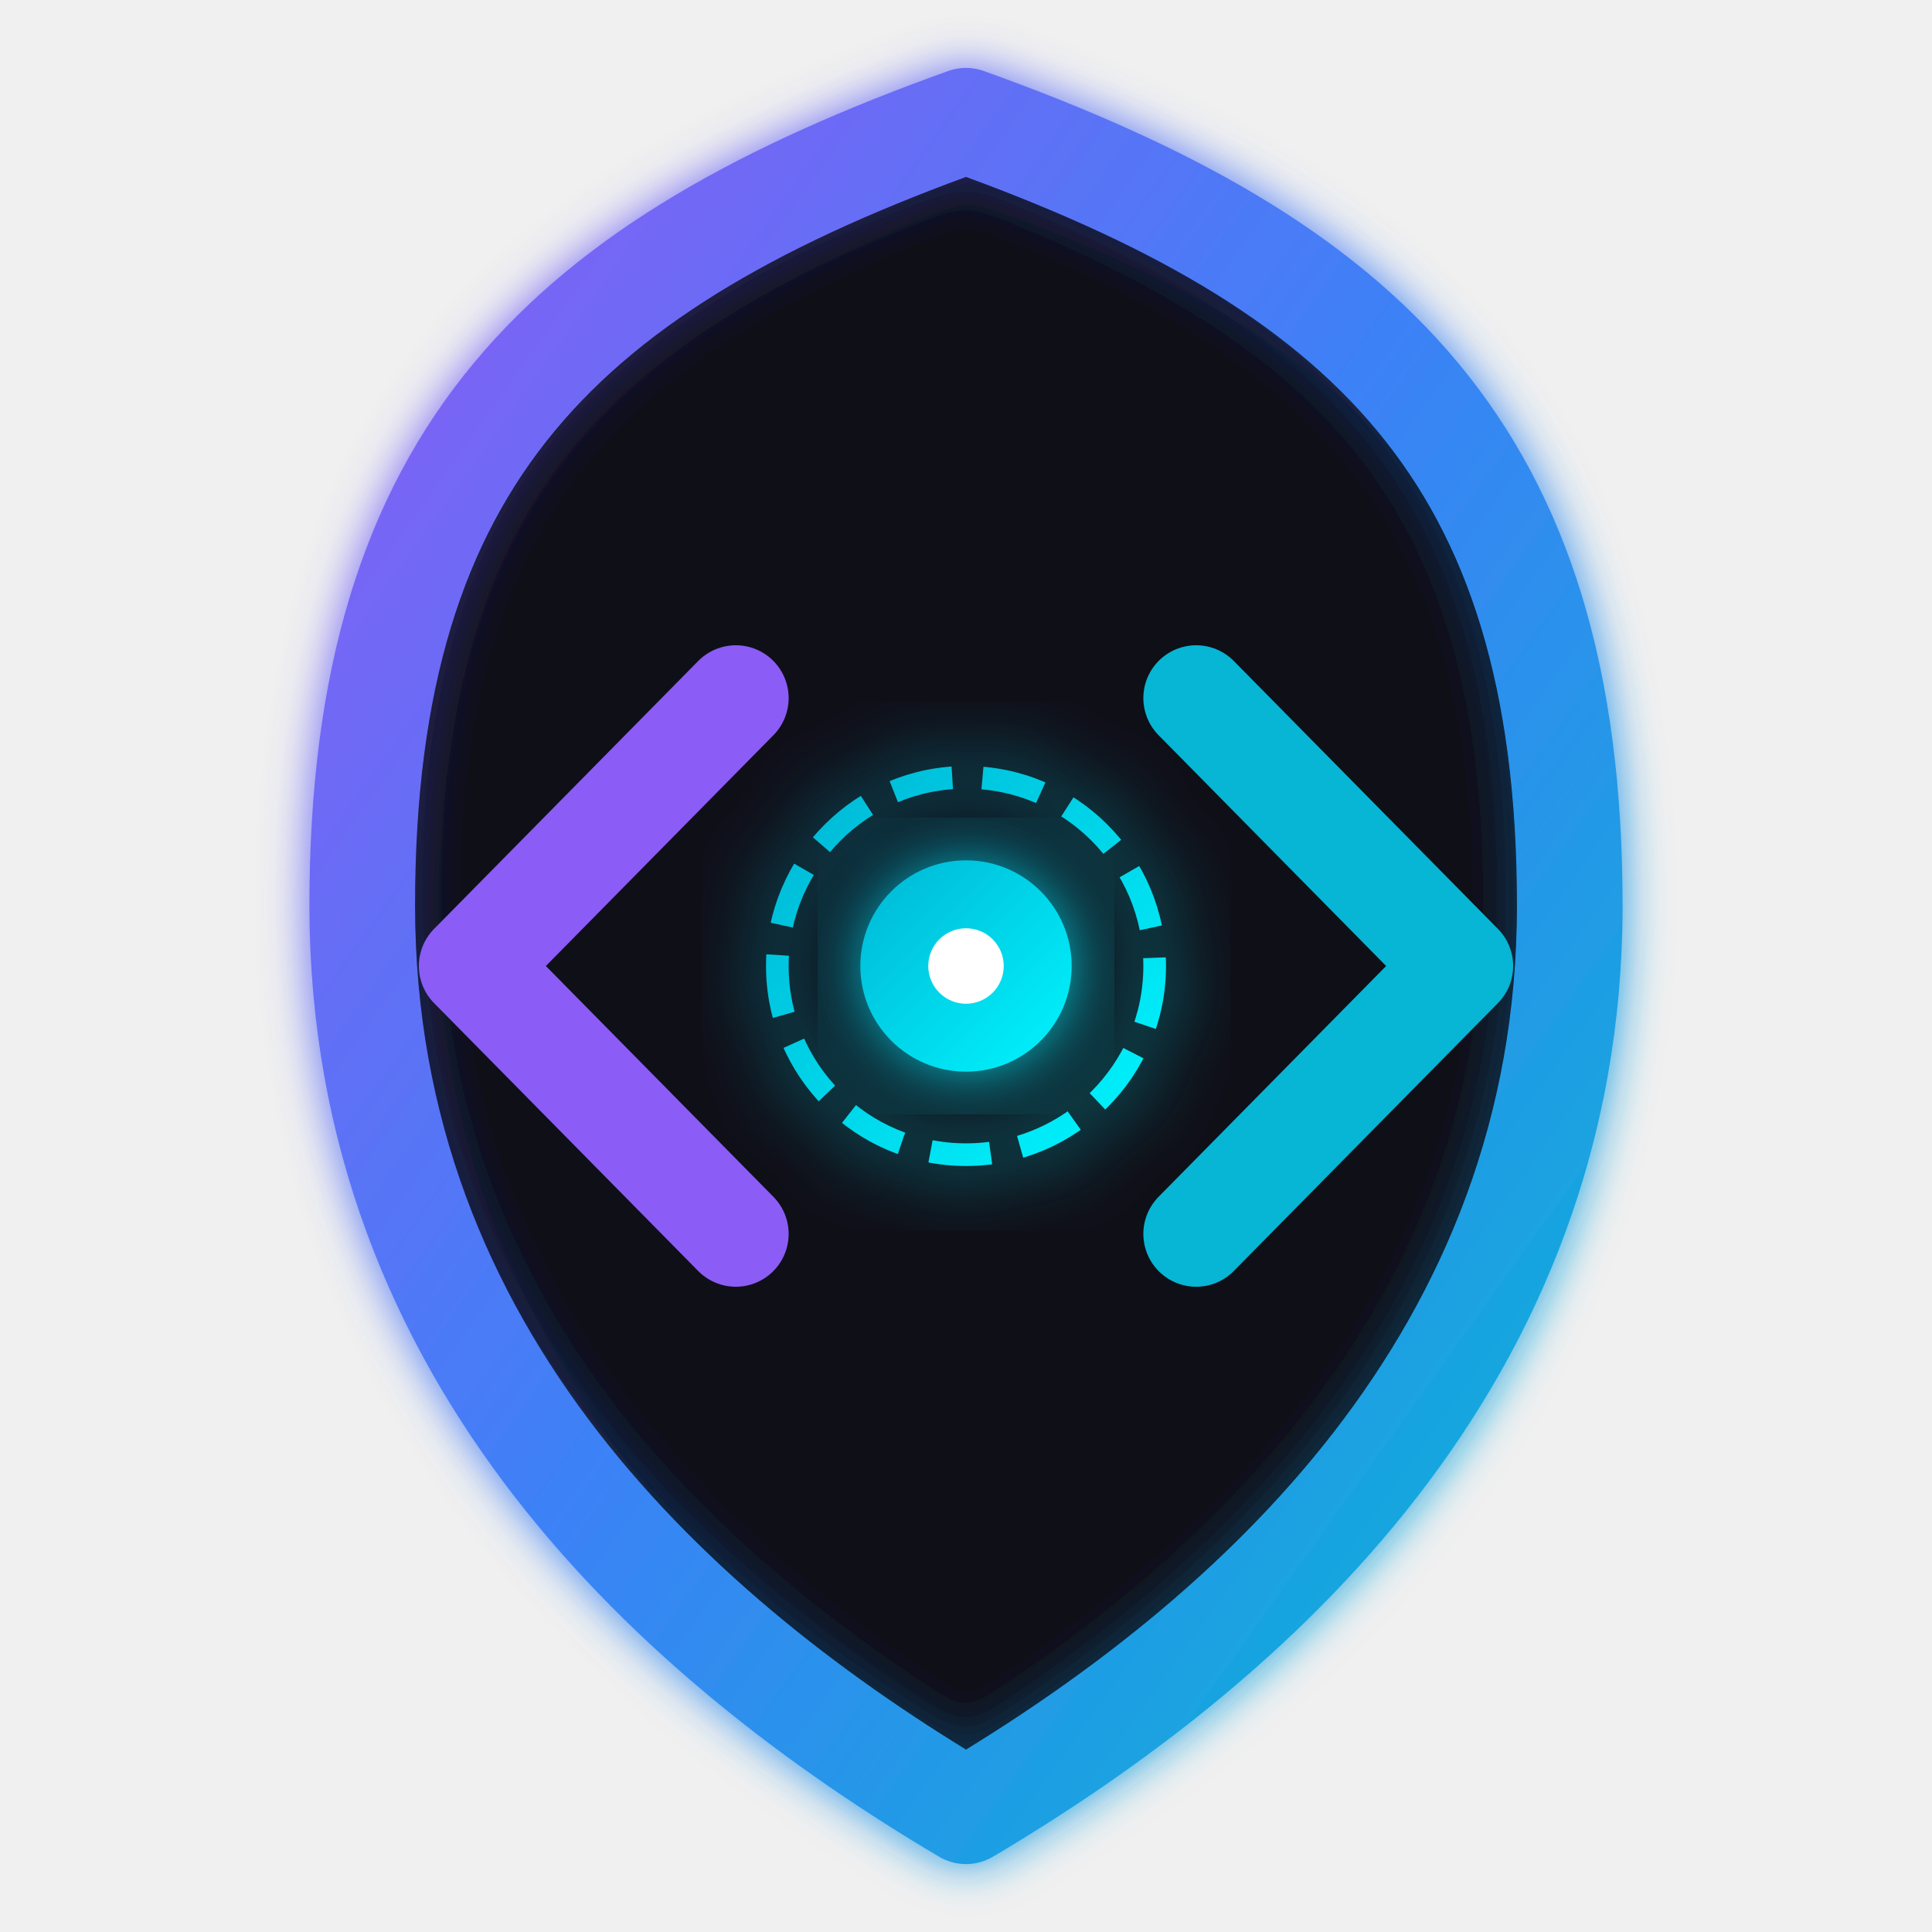
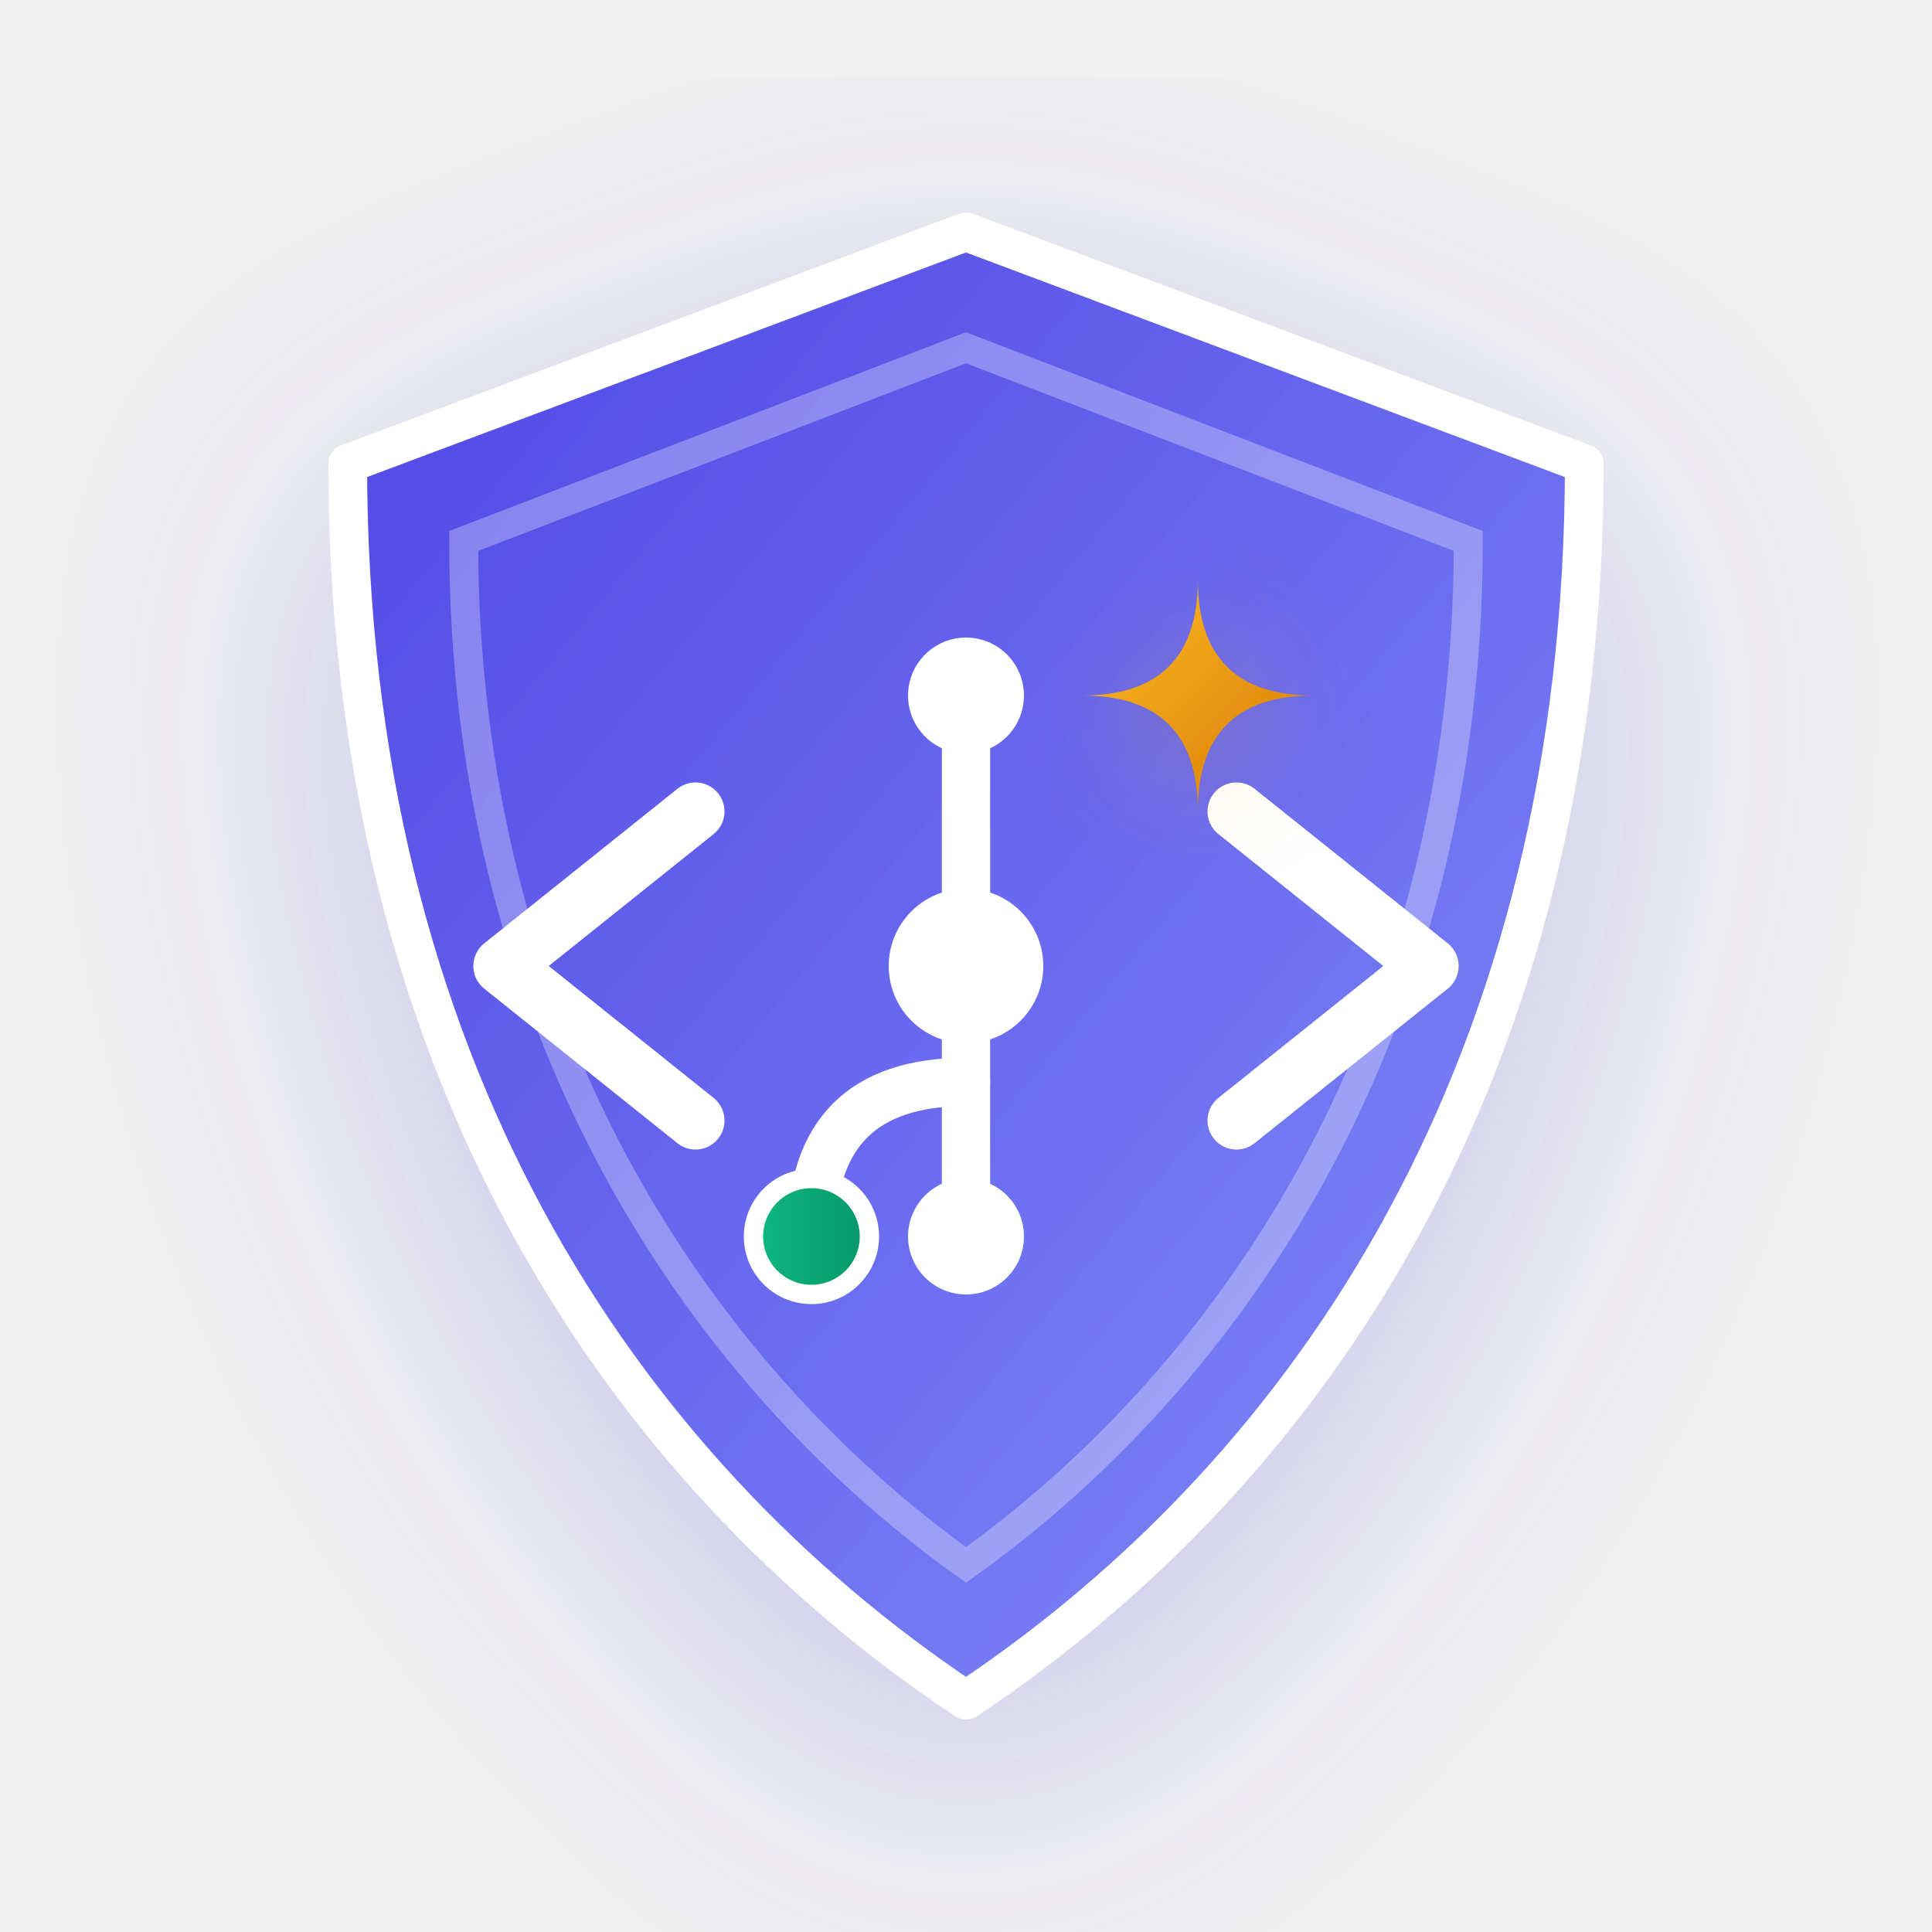
- <svg xmlns="http://www.w3.org/2000/svg" viewBox="0 0 512 512" fill="none">
+ <svg xmlns="http://www.w3.org/2000/svg" viewBox="0 0 100 100" width="100%" height="100%">
  <defs>
    <linearGradient id="shieldGrad" x1="0%" y1="0%" x2="100%" y2="100%">
-       <stop offset="0%" stop-color="#8B5CF6" />
-       <stop offset="50%" stop-color="#3B82F6" />
-       <stop offset="100%" stop-color="#06B6D4" />
+       <stop offset="0%" stop-color="#4f46e5" />
+       <stop offset="100%" stop-color="#818cf8" />
    </linearGradient>
-     <linearGradient id="eyeGrad" x1="0%" y1="0%" x2="100%" y2="100%">
-       <stop offset="0%" stop-color="#06B6D4" />
-       <stop offset="100%" stop-color="#00F5FF" />
+     <linearGradient id="codeGrad" x1="0%" y1="0%" x2="100%" y2="0%">
+       <stop offset="0%" stop-color="#10b981" />
+       <stop offset="100%" stop-color="#059669" />
    </linearGradient>
-     <linearGradient id="lineGrad" x1="0%" y1="0%" x2="100%" y2="0%">
-       <stop offset="0%" stop-color="#06B6D4" stop-opacity="0" />
-       <stop offset="50%" stop-color="#00F5FF" stop-opacity="1" />
-       <stop offset="100%" stop-color="#06B6D4" stop-opacity="0" />
+     <linearGradient id="sparkleGrad" x1="0%" y1="0%" x2="100%" y2="100%">
+       <stop offset="0%" stop-color="#fbbf24" />
+       <stop offset="100%" stop-color="#d97706" />
    </linearGradient>
-     <filter id="glow" x="-20%" y="-20%" width="140%" height="140%">
-       <feGaussianBlur stdDeviation="10" result="blur" />
-       <feMerge>
-         <feMergeNode in="blur" />
-         <feMergeNode in="SourceGraphic" />
-       </feMerge>
-     </filter>
-     <filter id="shieldGlow" x="-10%" y="-10%" width="120%" height="120%">
-       <feGaussianBlur stdDeviation="6" result="blur" />
-       <feMerge>
-         <feMergeNode in="blur" />
-         <feMergeNode in="SourceGraphic" />
-       </feMerge>
-     </filter>
  </defs>
-   <path d="M256 32 C150 70 96 120 96 240 C96 360 180 435 256 480 C332 435 416 360 416 240 C416 120 362 70 256 32 Z" stroke="url(#shieldGrad)" stroke-width="28" stroke-linejoin="round" fill="#0B0F19" fill-opacity="0.9" filter="url(#shieldGlow)" />
-   <path d="M195 185 L125 256 L195 327" stroke="#8B5CF6" stroke-width="28" stroke-linecap="round" stroke-linejoin="round" fill="none" />
-   <path d="M317 185 L387 256 L317 327" stroke="#06B6D4" stroke-width="28" stroke-linecap="round" stroke-linejoin="round" fill="none" />
-   <circle cx="256" cy="256" r="50" stroke="url(#eyeGrad)" stroke-width="6" stroke-dasharray="16 8" fill="none" filter="url(#glow)" />
-   <circle cx="256" cy="256" r="28" fill="url(#eyeGrad)" filter="url(#glow)" />
-   <circle cx="256" cy="256" r="10" fill="#FFFFFF" />
-   <path d="M80 256 L432 256" stroke="url(#lineGrad)" stroke-width="12" stroke-linecap="round" filter="url(#glow)" />
+   <path d="M50 12 L82 24 C82 55 68 76 50 88 C32 76 18 55 18 24 Z" fill="url(#shieldGrad)" stroke="#ffffff" stroke-width="2" stroke-linejoin="round" filter="drop-shadow(0px 4px 8px rgba(79, 70, 229, 0.25))" />
+   <path d="M50 18 L76 28 C76 53 64 71 50 81 C36 71 24 53 24 28 Z" fill="none" stroke="#ffffff" stroke-opacity="0.3" stroke-width="1.5" />
+   <path d="M36 42 L26 50 L36 58" fill="none" stroke="#ffffff" stroke-width="3" stroke-linecap="round" stroke-linejoin="round" />
+   <path d="M64 42 L74 50 L64 58" fill="none" stroke="#ffffff" stroke-width="3" stroke-linecap="round" stroke-linejoin="round" />
+   <path d="M62 30 Q62 36 68 36 Q62 36 62 42 Q62 36 56 36 Q62 36 62 30 Z" fill="url(#sparkleGrad)" filter="drop-shadow(0px 1px 3px rgba(245, 158, 11, 0.3))" />
+   <circle cx="50" cy="50" r="4" fill="#ffffff" />
+   <line x1="50" y1="36" x2="50" y2="64" stroke="#ffffff" stroke-width="2.5" stroke-linecap="round" />
+   <path d="M50 56 Q42 56 42 64" fill="none" stroke="#ffffff" stroke-width="2.5" stroke-linecap="round" />
+   <circle cx="42" cy="64" r="3" fill="url(#codeGrad)" stroke="#ffffff" stroke-width="1" />
+   <circle cx="50" cy="36" r="3" fill="#ffffff" />
+   <circle cx="50" cy="64" r="3" fill="#ffffff" />
</svg>
